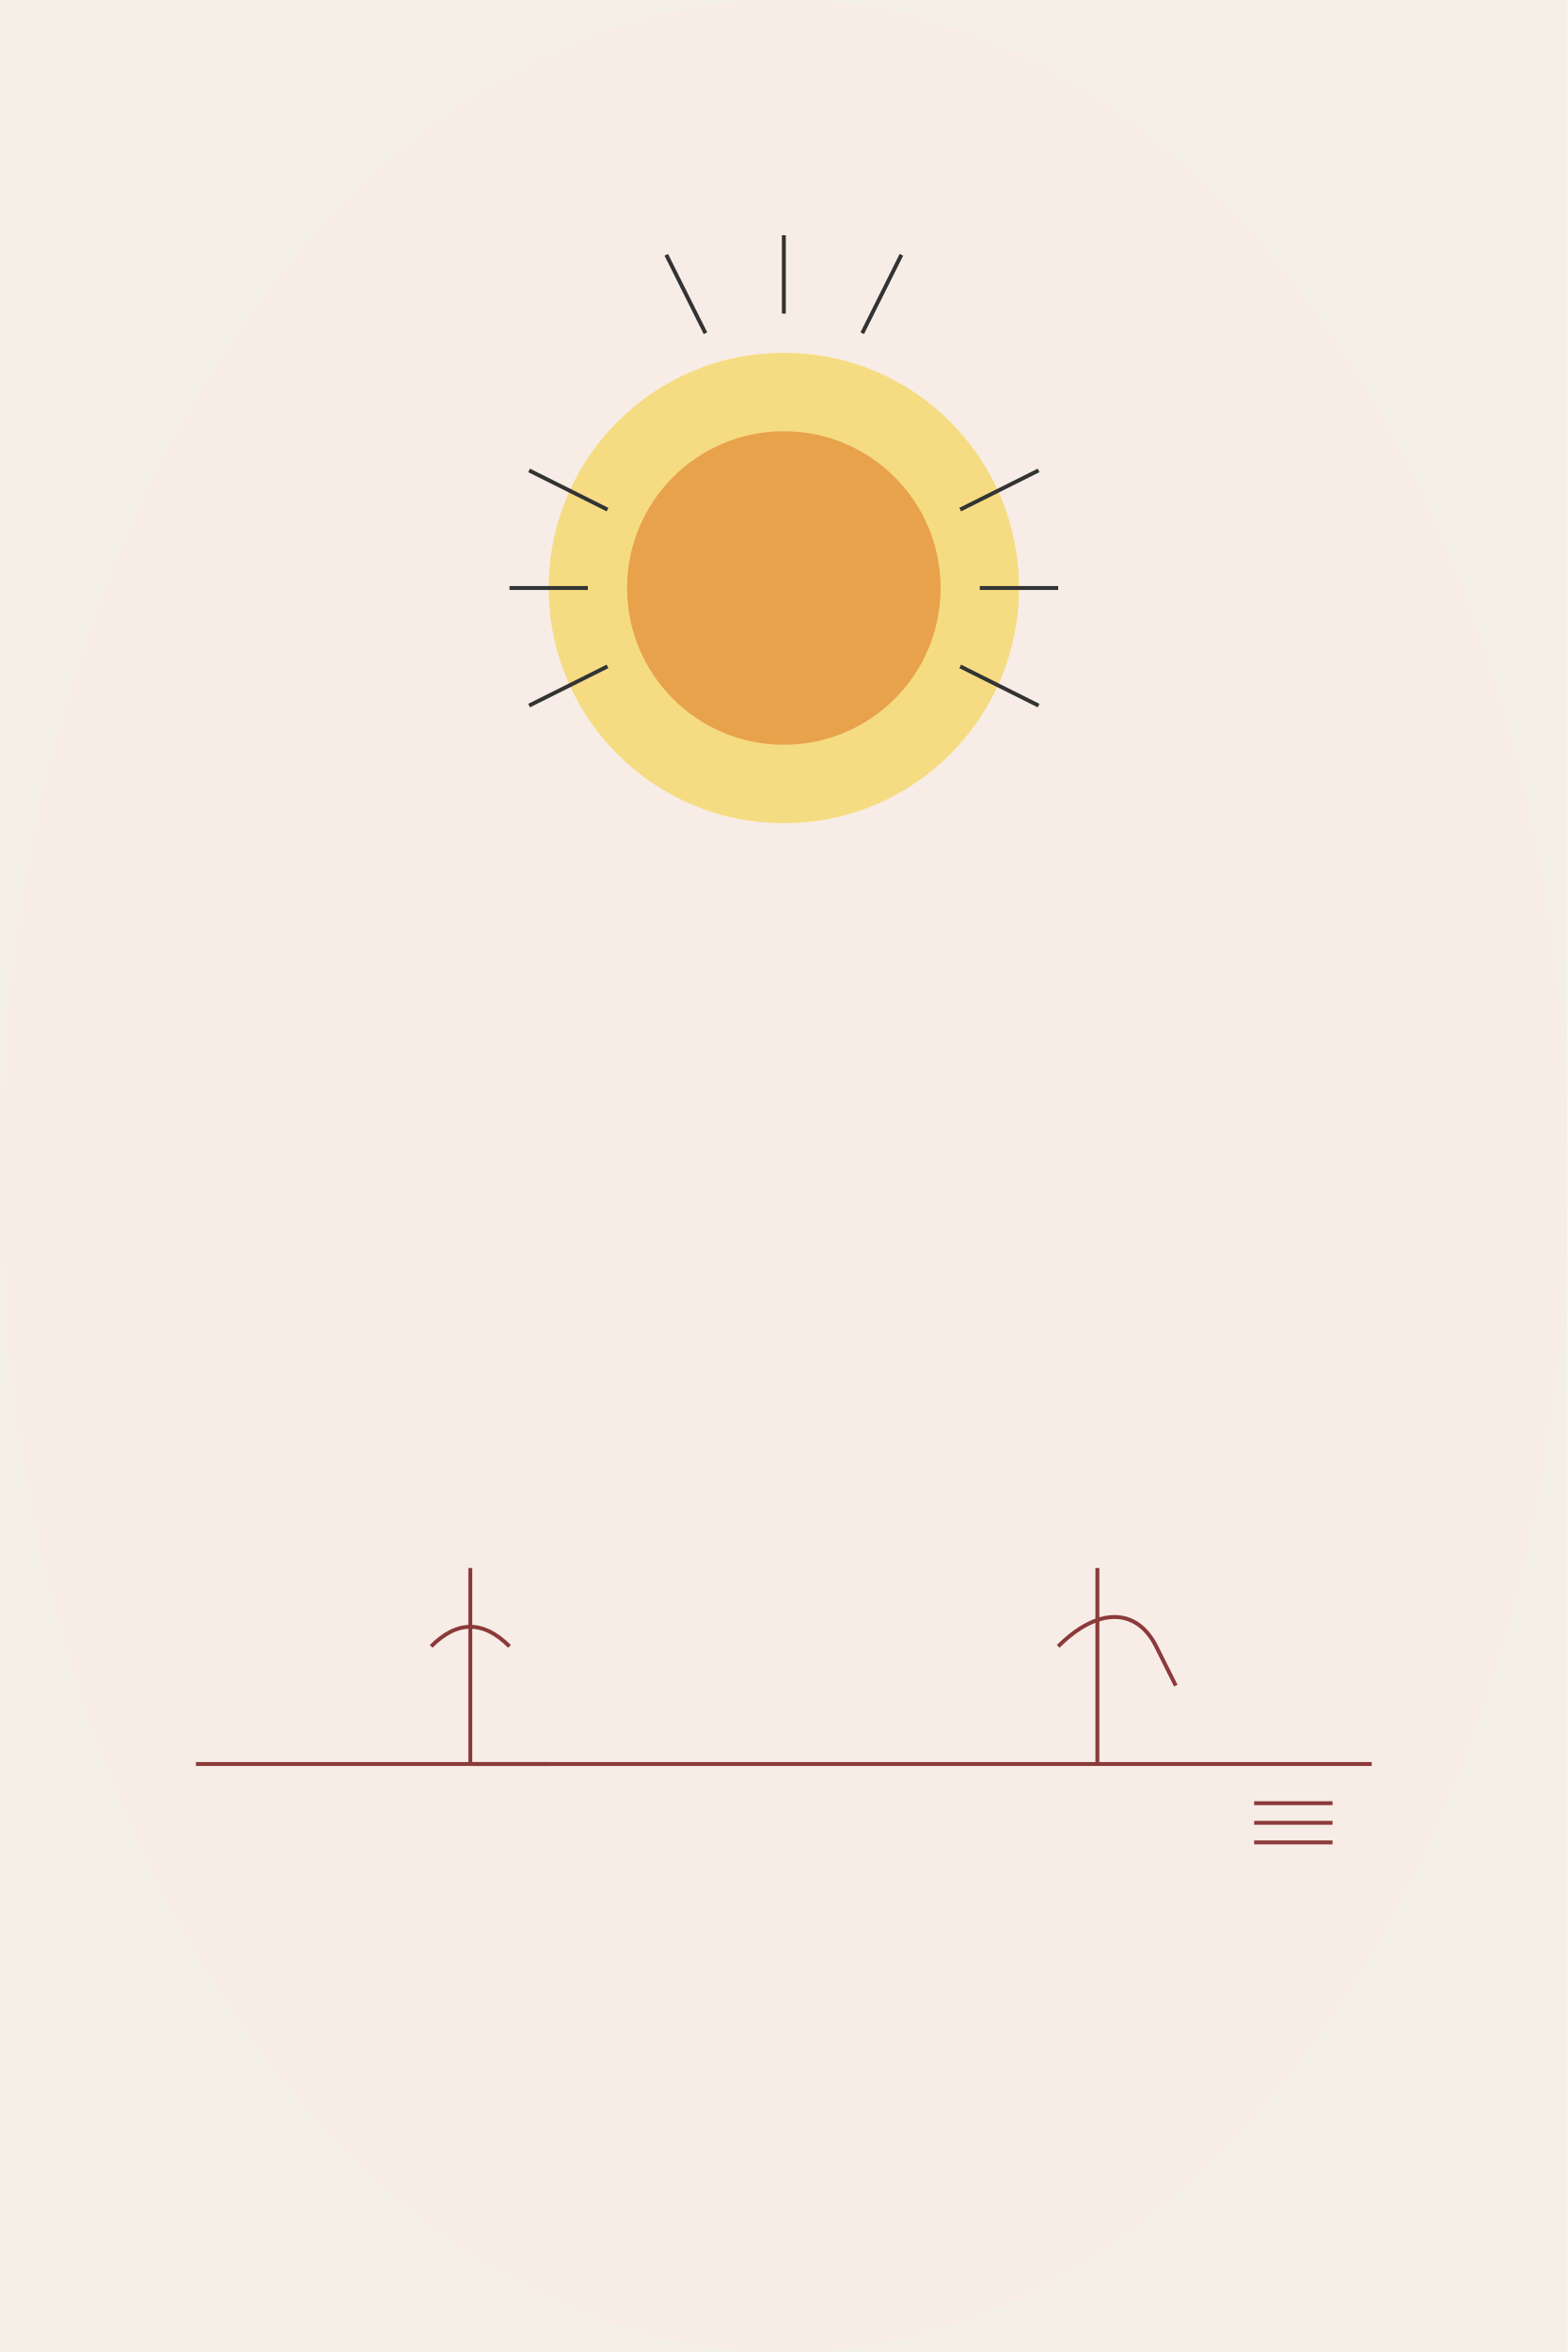
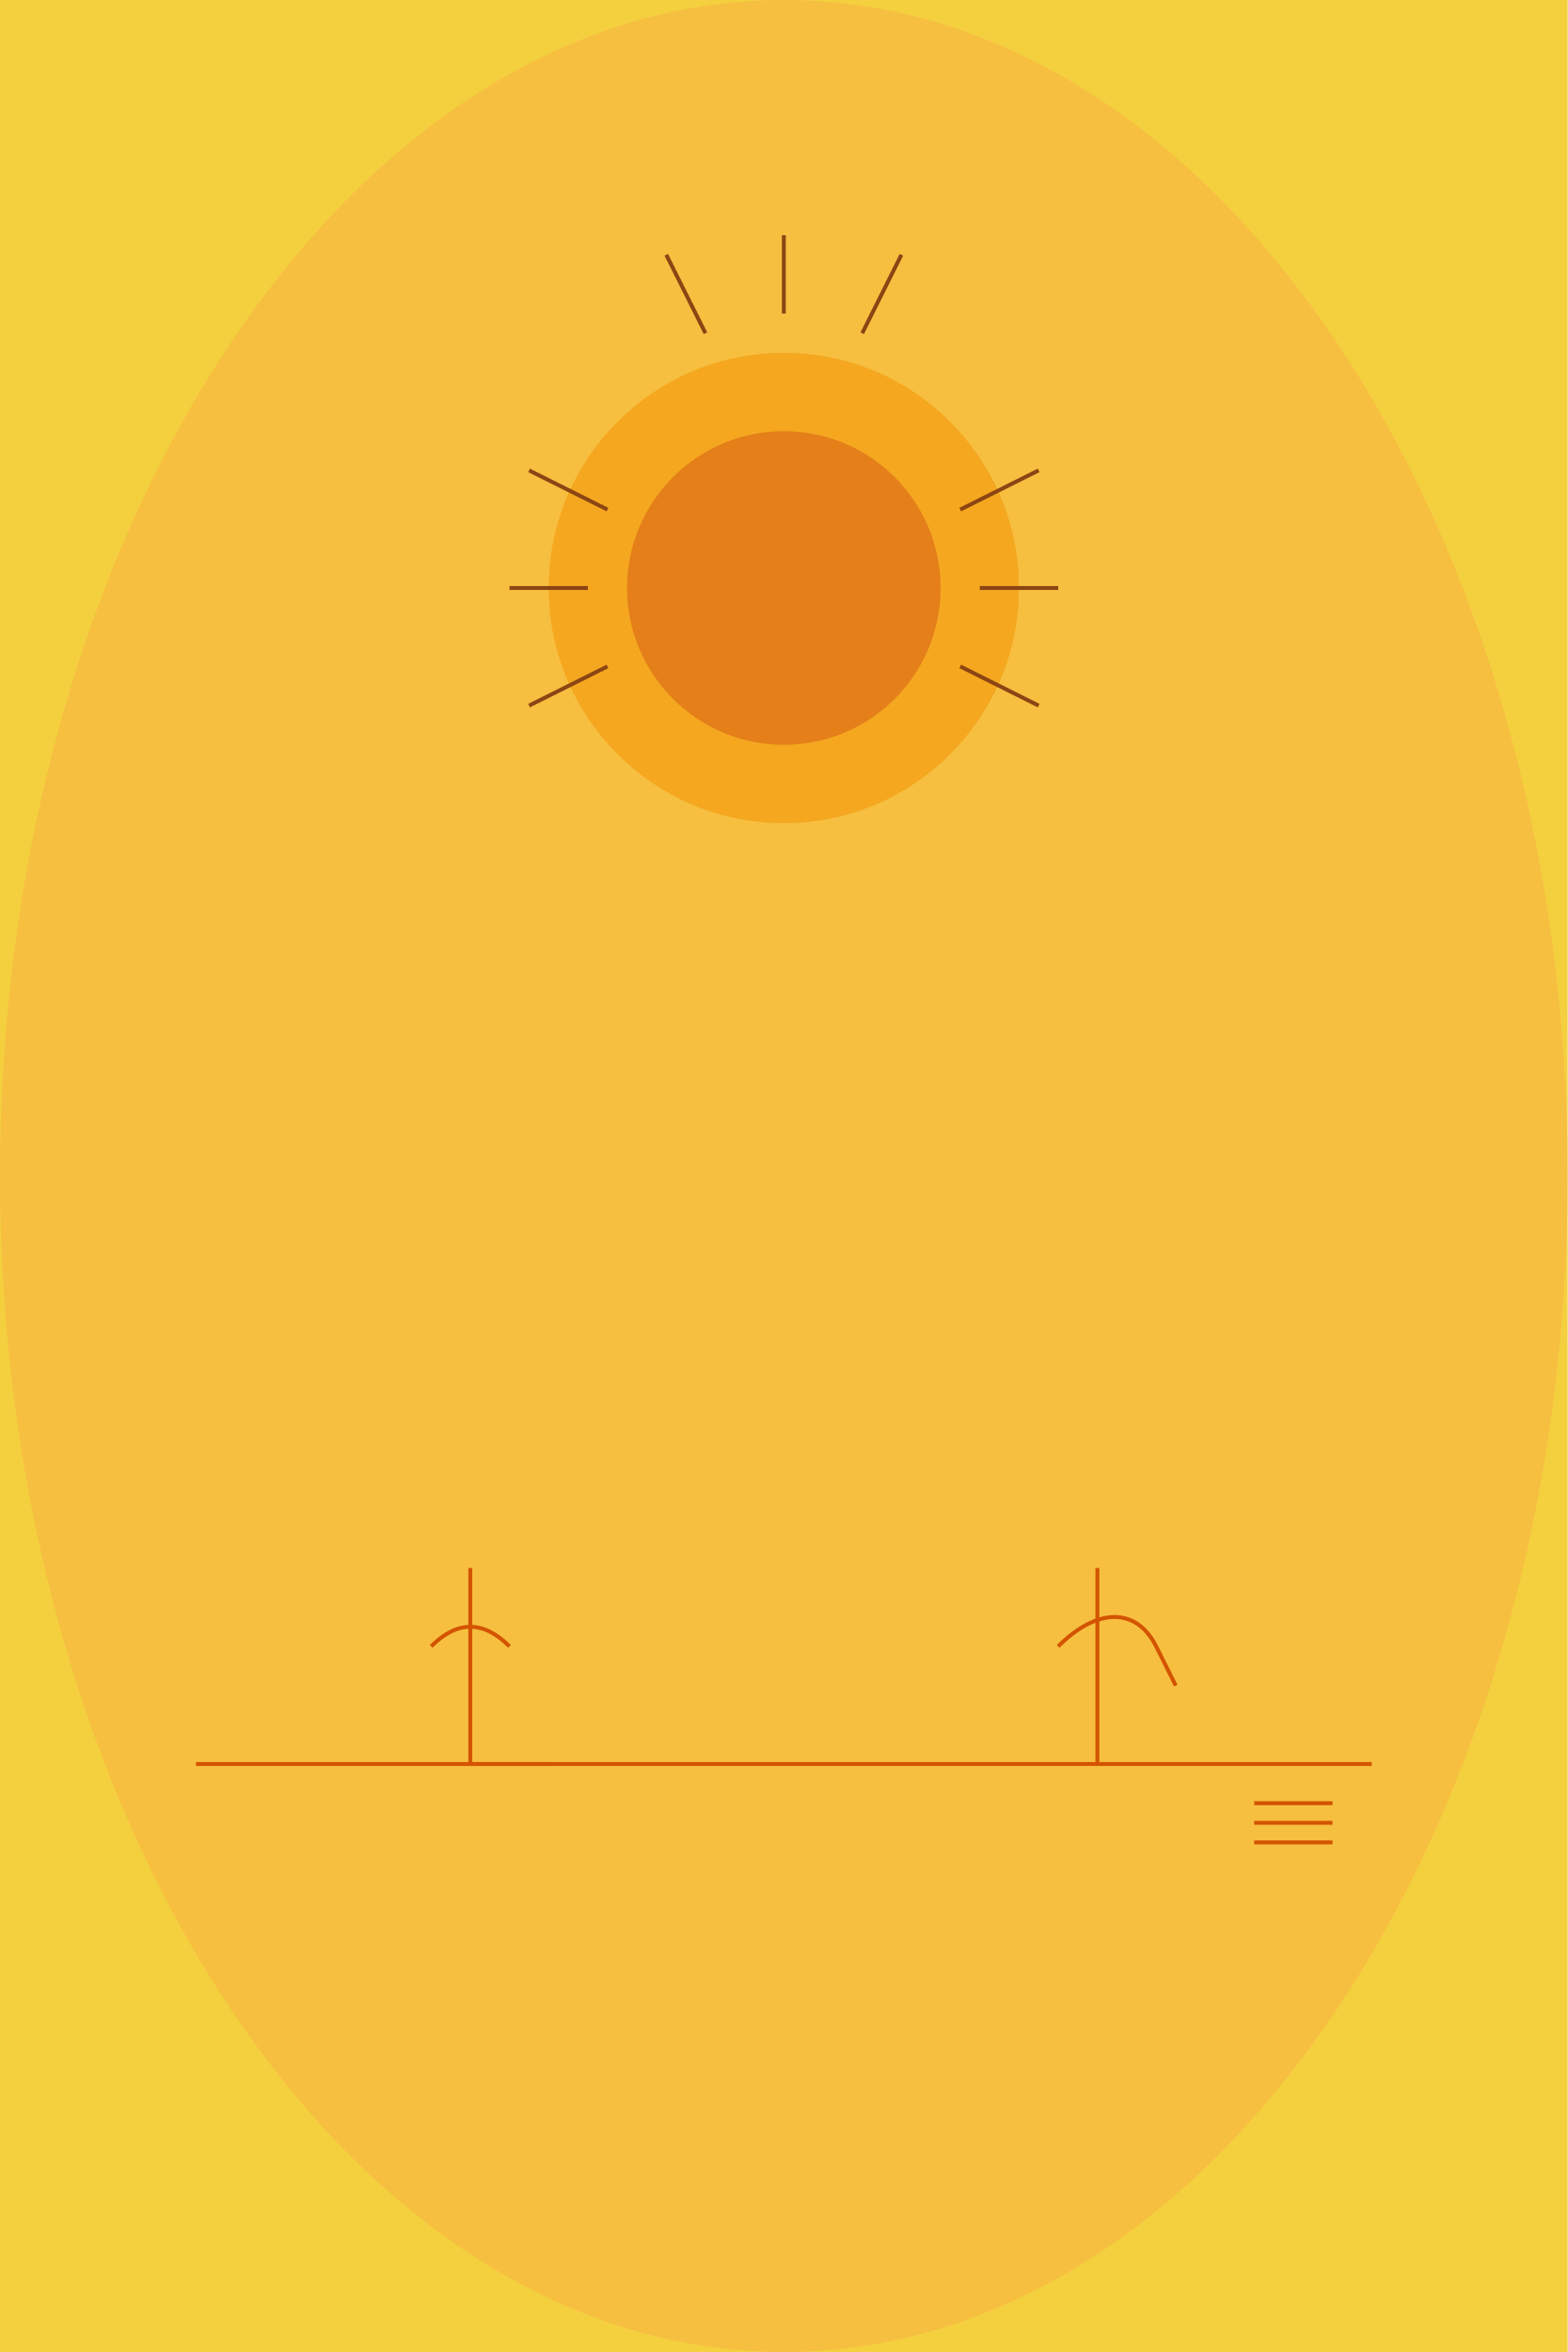
<svg xmlns="http://www.w3.org/2000/svg" viewBox="0 0 400 600">
-   <rect width="400" height="600" fill="#f5f0e6" />
-   <ellipse cx="200" cy="300" rx="200" ry="300" fill="#fde6e6" opacity="0.3" />
-   <circle cx="200" cy="150" r="40" fill="#d85c5c" />
-   <circle cx="200" cy="150" r="60" fill="#f4d03f" opacity="0.6" />
-   <g stroke="#333" stroke-width="1">
+   <rect width="400" height="600" fill="#f4d03f" />
+   <ellipse cx="200" cy="300" rx="200" ry="300" fill="#ff9642" opacity="0.3" />
+   <circle cx="200" cy="150" r="40" fill="#c0392b" />
+   <circle cx="200" cy="150" r="60" fill="#f39c12" opacity="0.7" />
+   <g stroke="#8b4513" stroke-width="1">
    <line x1="200" y1="80" x2="200" y2="60" />
    <line x1="180" y1="85" x2="170" y2="65" />
    <line x1="220" y1="85" x2="230" y2="65" />
    <line x1="250" y1="150" x2="270" y2="150" />
    <line x1="245" y1="130" x2="265" y2="120" />
    <line x1="245" y1="170" x2="265" y2="180" />
    <line x1="150" y1="150" x2="130" y2="150" />
    <line x1="155" y1="130" x2="135" y2="120" />
    <line x1="155" y1="170" x2="135" y2="180" />
  </g>
-   <g stroke="#8b3a3a" stroke-width="1" fill="none">
+   <g stroke="#d35400" stroke-width="1" fill="none">
    <path d="M120 400 L120 450 M110 420 Q120 410 130 420 M120 450 L140 450" />
    <line x1="50" y1="450" x2="350" y2="450" />
    <path d="M280 400 L280 450 M270 420 C280 410 290 410 295 420 L300 430" />
    <line x1="320" y1="460" x2="340" y2="460" />
    <line x1="320" y1="465" x2="340" y2="465" />
    <line x1="320" y1="470" x2="340" y2="470" />
  </g>
</svg>
